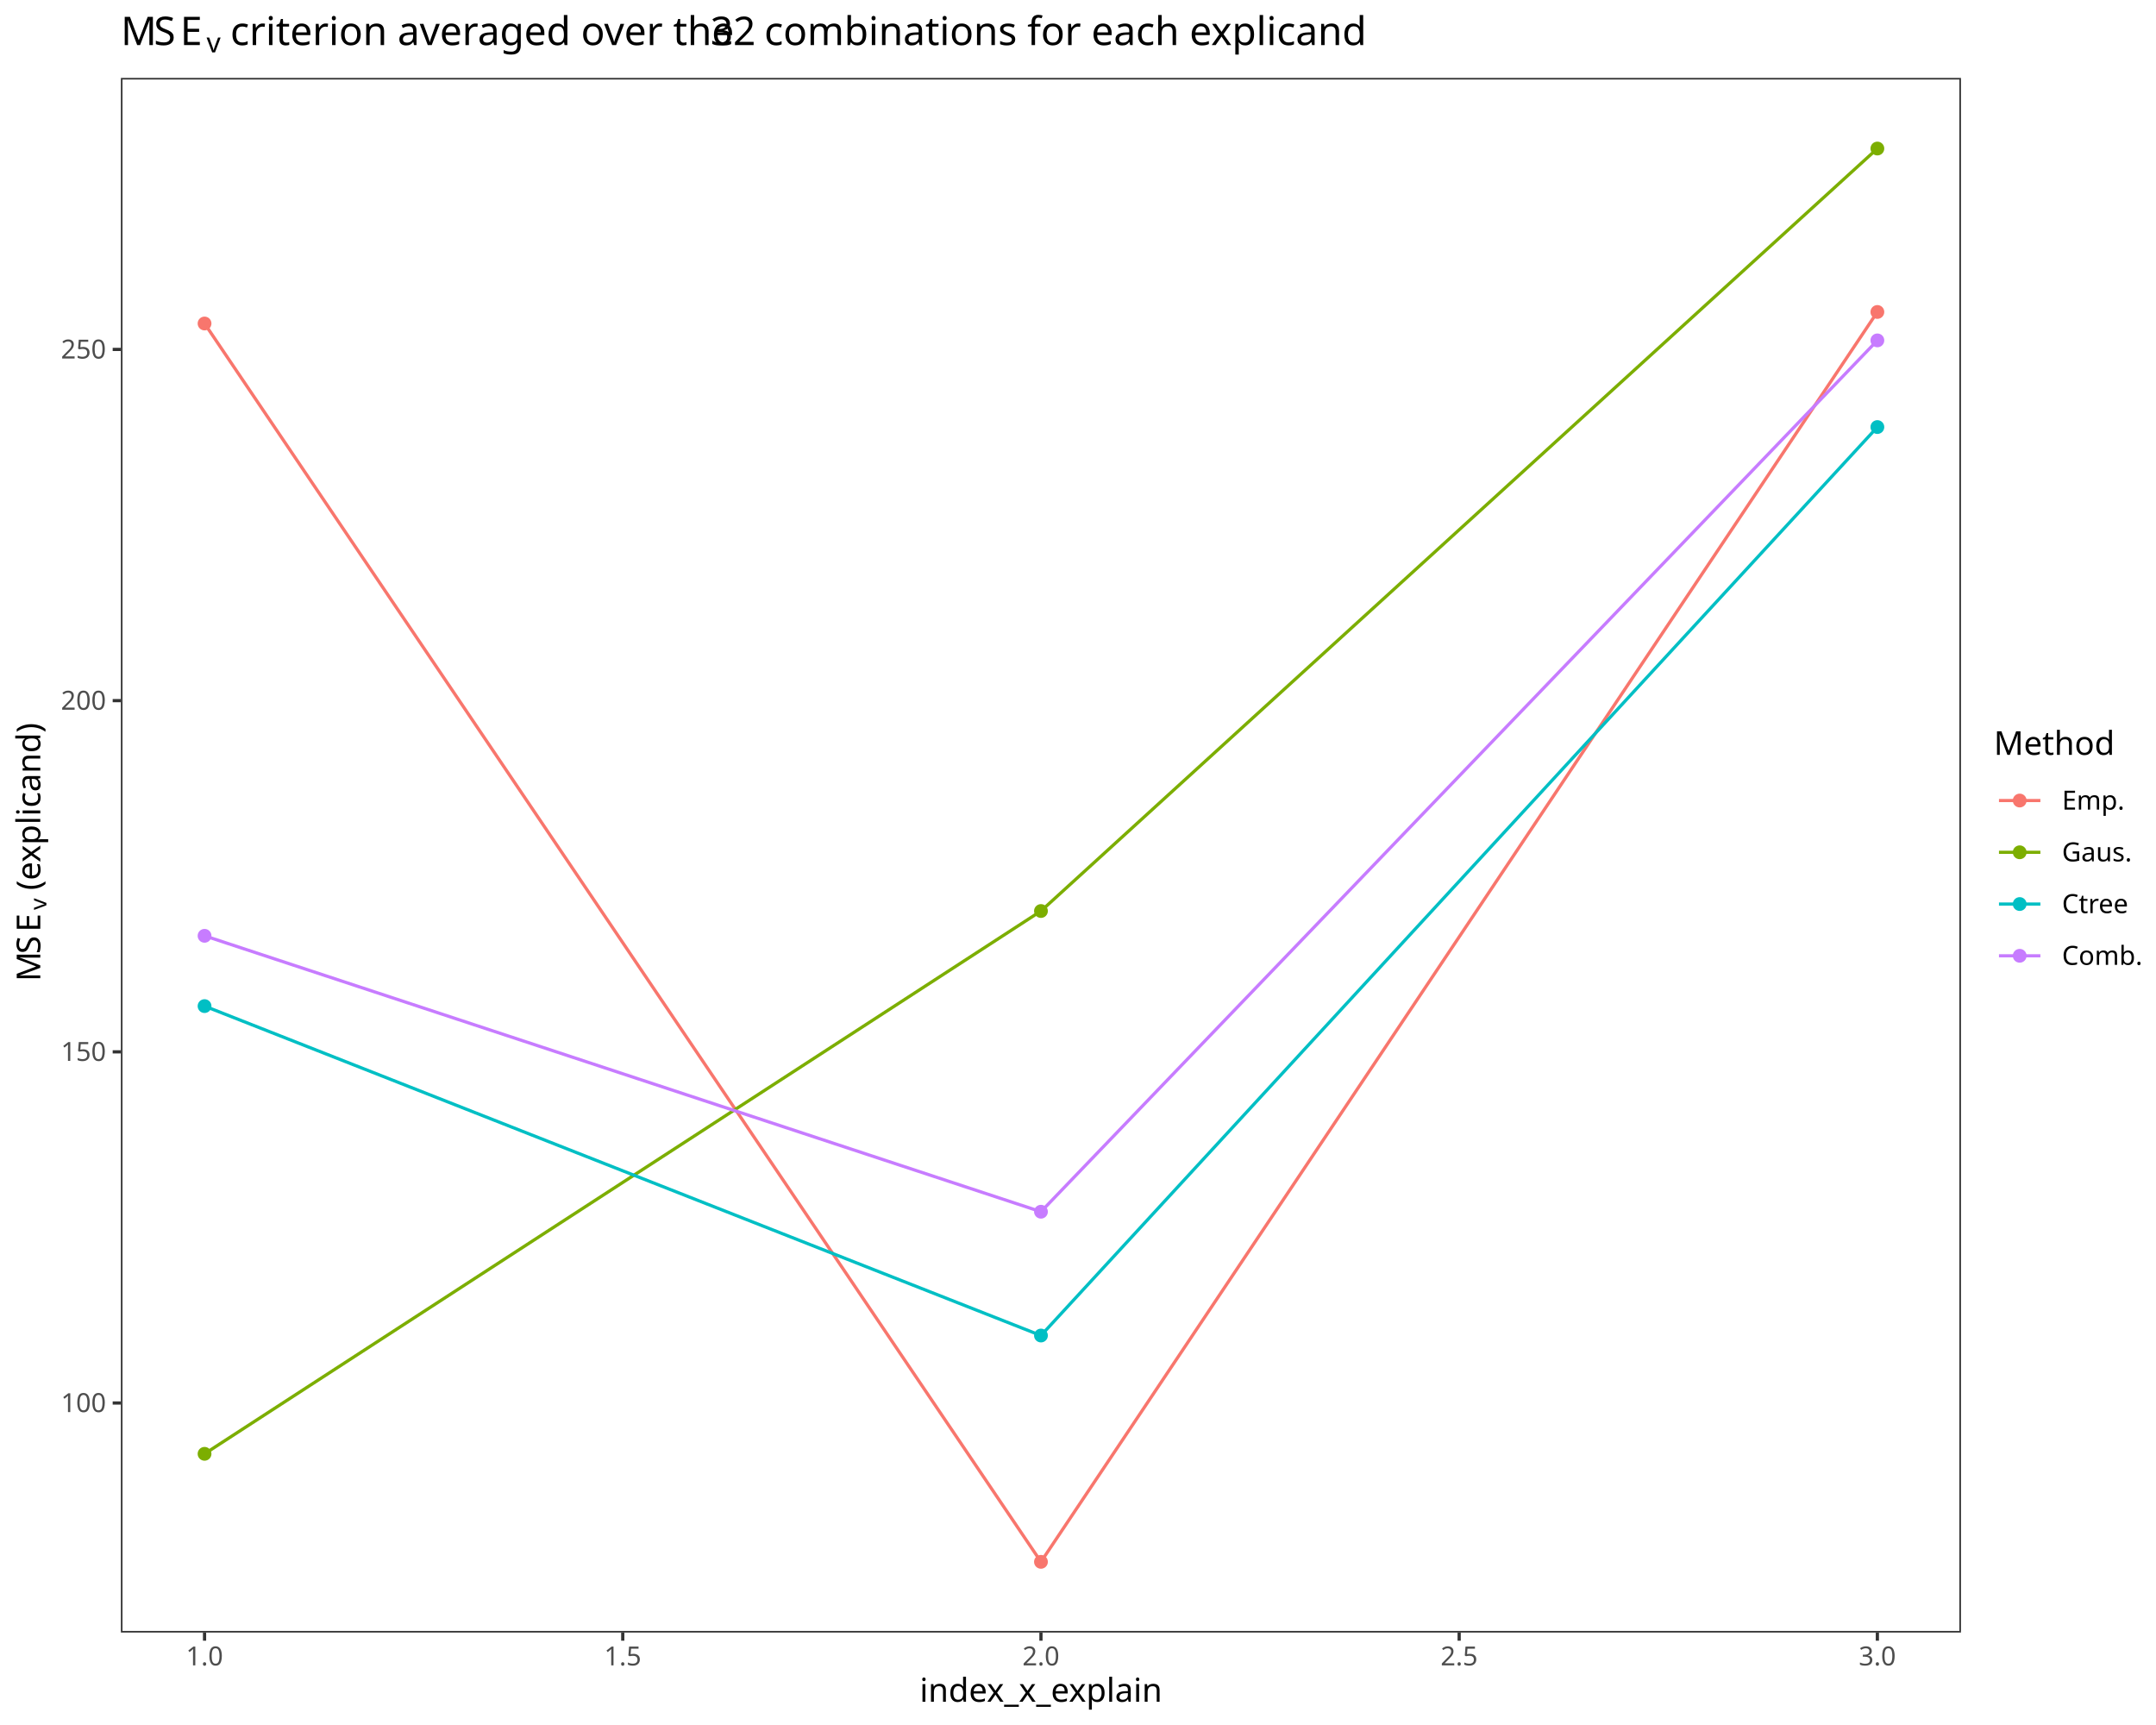
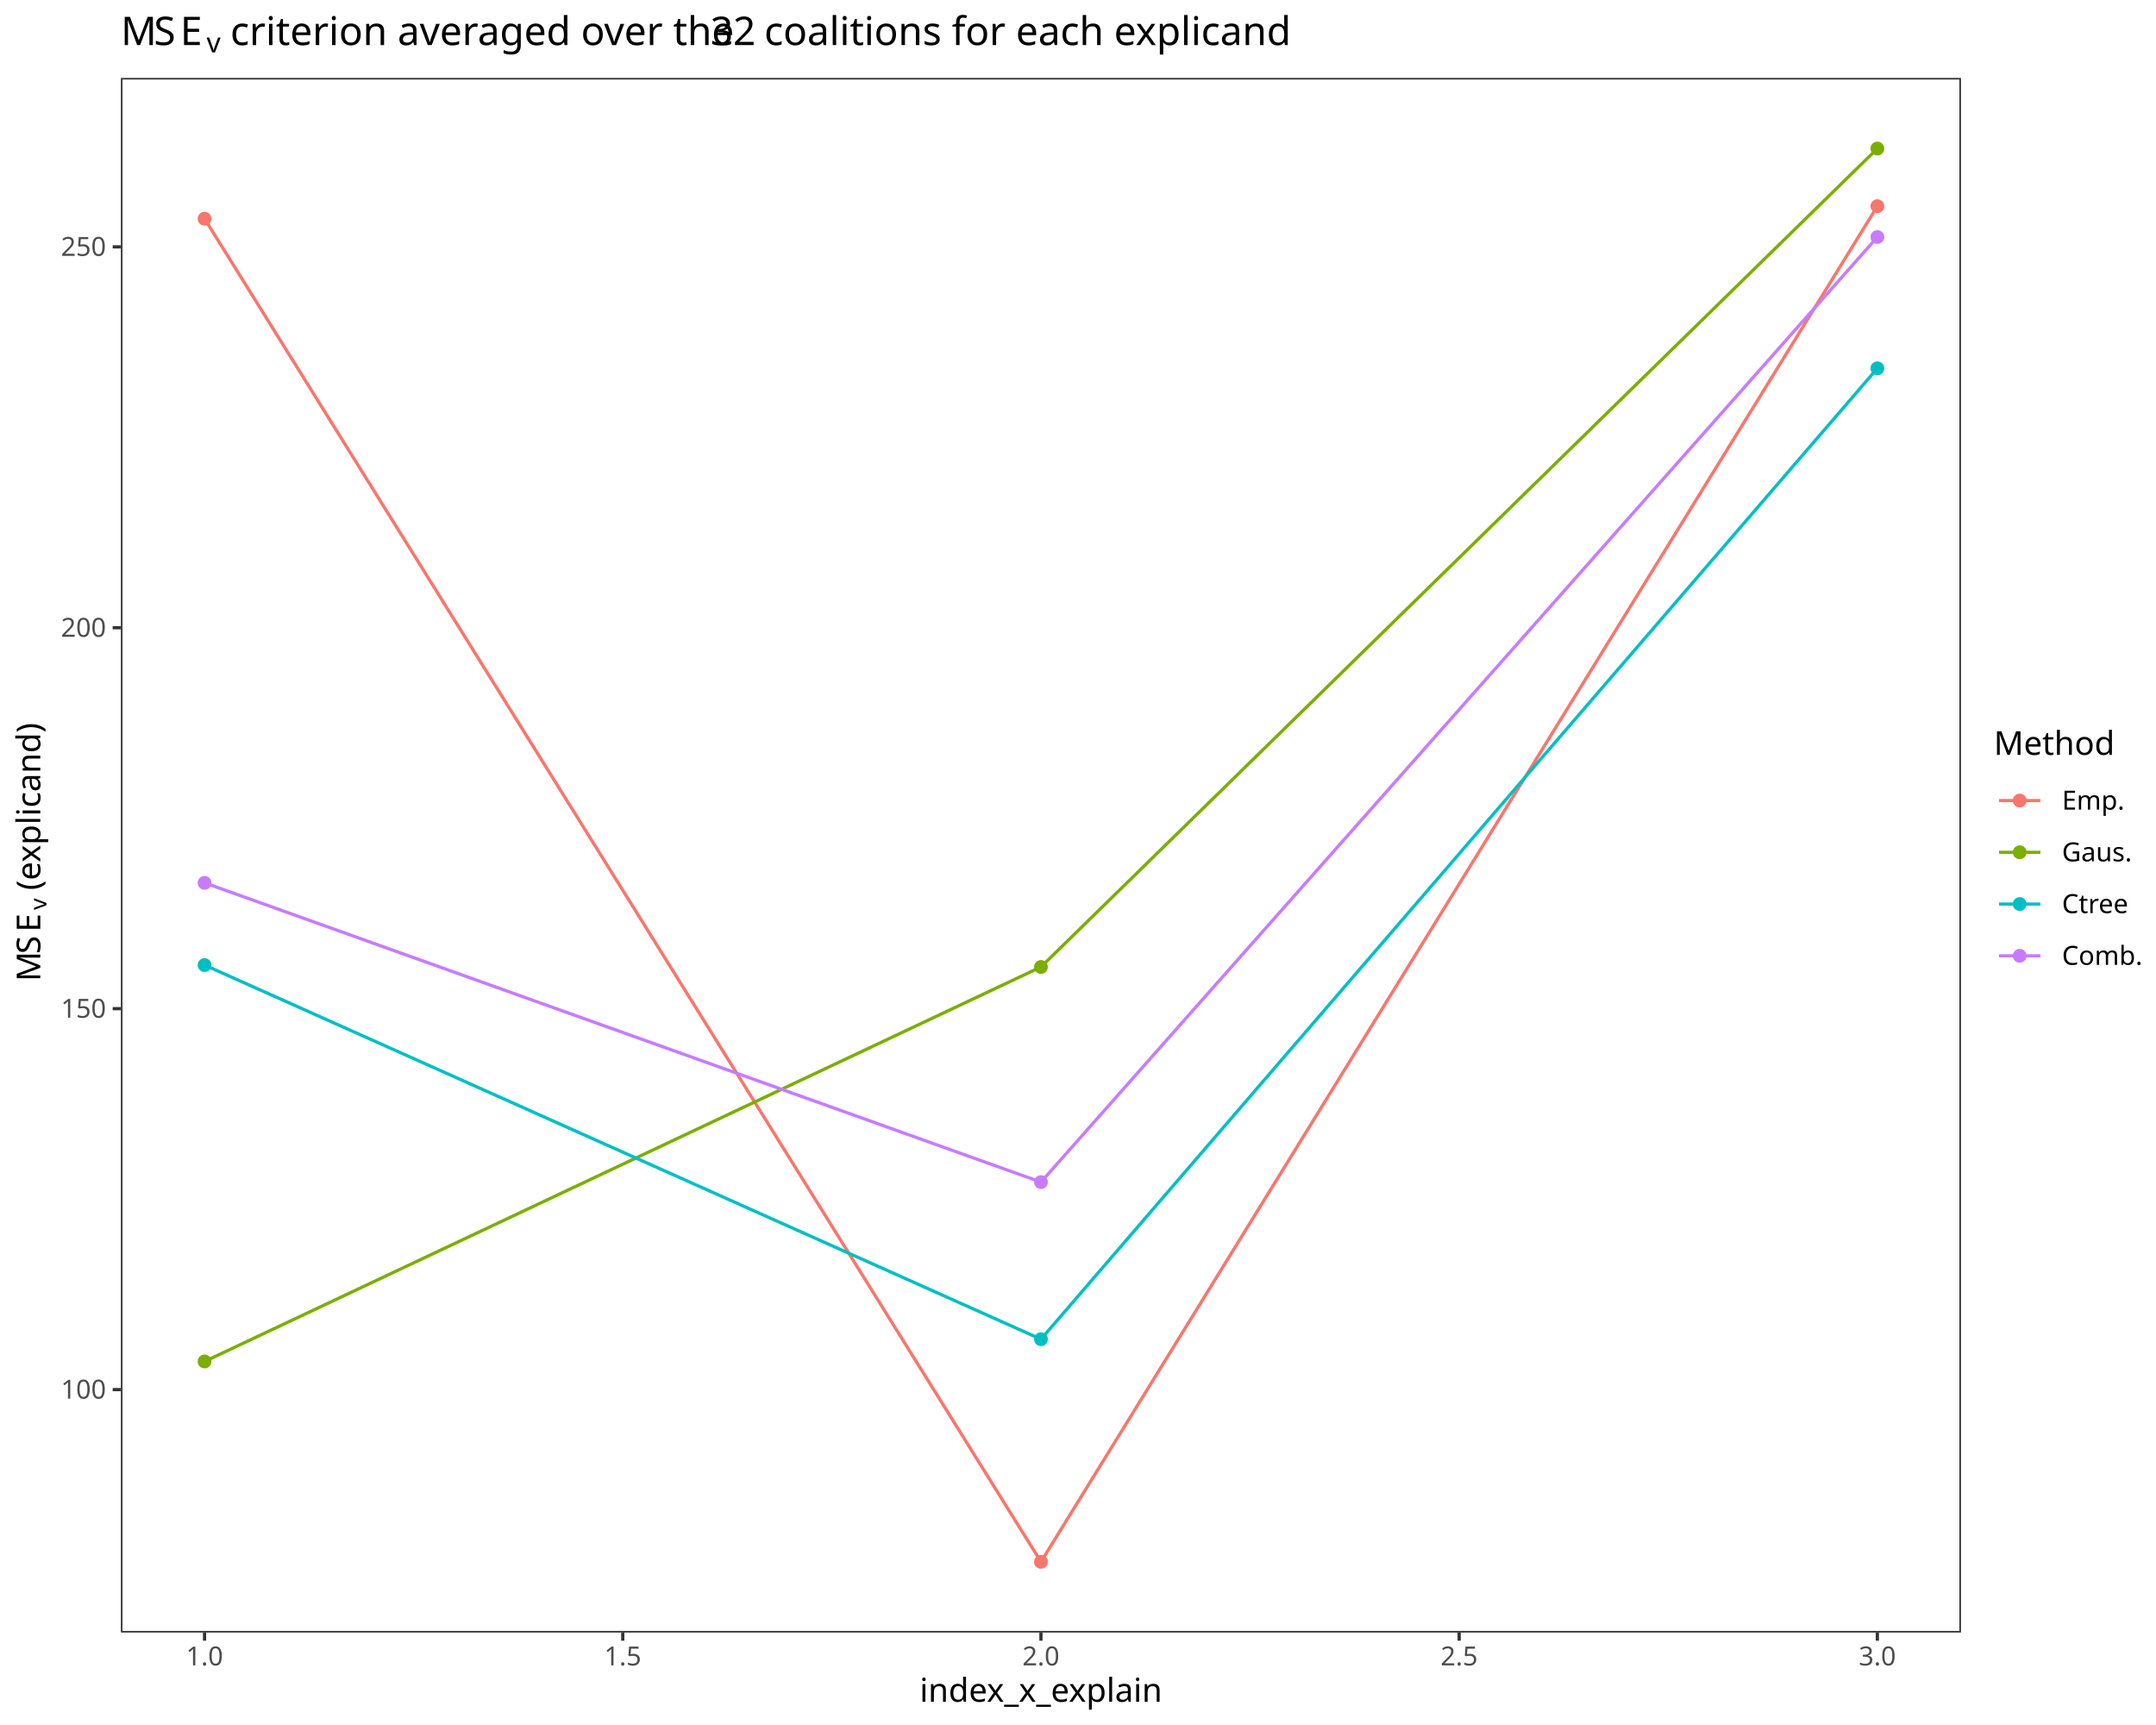
<svg xmlns="http://www.w3.org/2000/svg" class="svglite" data-engine-version="2.0" width="720.00pt" height="576.00pt" viewBox="0 0 720.00 576.00">
  <defs>
    <style type="text/css">
    .svglite line, .svglite polyline, .svglite polygon, .svglite path, .svglite rect, .svglite circle {
      fill: none;
      stroke: #000000;
      stroke-linecap: round;
      stroke-linejoin: round;
      stroke-miterlimit: 10.00;
    }
  </style>
  </defs>
  <rect width="100%" height="100%" style="stroke: none; fill: #FFFFFF;" />
  <defs>
    <clipPath id="cpMC4wMHw3MjAuMDB8MC4wMHw1NzYuMDA=">
      <rect x="0.00" y="0.00" width="720.00" height="576.00" />
    </clipPath>
  </defs>
  <g clip-path="url(#cpMC4wMHw3MjAuMDB8MC4wMHw1NzYuMDA=)">
    <rect x="0.00" y="0.00" width="720.00" height="576.00" style="stroke-width: 1.07; stroke: #FFFFFF; fill: #FFFFFF;" />
  </g>
  <defs>
    <clipPath id="cpNDAuMzd8NjU0Ljg4fDI2LjAxfDU0NS4xMQ==">
      <rect x="40.37" y="26.01" width="614.50" height="519.11" />
    </clipPath>
  </defs>
  <g clip-path="url(#cpNDAuMzd8NjU0Ljg4fDI2LjAxfDU0NS4xMQ==)">
    <rect x="40.37" y="26.01" width="614.50" height="519.11" style="stroke-width: 1.07; stroke: none; fill: #FFFFFF;" />
-     <circle cx="68.31" cy="108.02" r="1.95" style="stroke-width: 0.71; stroke: #F8766D; fill: #F8766D;" />
+     <circle cx="68.31" cy="73.03" r="1.95" style="stroke-width: 0.71; stroke: #F8766D; fill: #F8766D;" />
    <circle cx="347.63" cy="521.52" r="1.95" style="stroke-width: 0.71; stroke: #F8766D; fill: #F8766D;" />
-     <circle cx="626.95" cy="104.17" r="1.95" style="stroke-width: 0.71; stroke: #F8766D; fill: #F8766D;" />
-     <circle cx="68.31" cy="485.45" r="1.95" style="stroke-width: 0.71; stroke: #7CAE00; fill: #7CAE00;" />
-     <circle cx="347.63" cy="304.20" r="1.95" style="stroke-width: 0.71; stroke: #7CAE00; fill: #7CAE00;" />
+     <circle cx="626.95" cy="68.85" r="1.95" style="stroke-width: 0.71; stroke: #F8766D; fill: #F8766D;" />
+     <circle cx="68.31" cy="454.61" r="1.95" style="stroke-width: 0.71; stroke: #7CAE00; fill: #7CAE00;" />
+     <circle cx="347.63" cy="322.88" r="1.95" style="stroke-width: 0.71; stroke: #7CAE00; fill: #7CAE00;" />
    <circle cx="626.95" cy="49.60" r="1.95" style="stroke-width: 0.71; stroke: #7CAE00; fill: #7CAE00;" />
-     <circle cx="68.31" cy="335.95" r="1.95" style="stroke-width: 0.71; stroke: #00BFC4; fill: #00BFC4;" />
-     <circle cx="347.63" cy="445.95" r="1.95" style="stroke-width: 0.71; stroke: #00BFC4; fill: #00BFC4;" />
-     <circle cx="626.95" cy="142.60" r="1.95" style="stroke-width: 0.71; stroke: #00BFC4; fill: #00BFC4;" />
-     <circle cx="68.31" cy="312.48" r="1.95" style="stroke-width: 0.71; stroke: #C77CFF; fill: #C77CFF;" />
-     <circle cx="347.63" cy="404.61" r="1.95" style="stroke-width: 0.71; stroke: #C77CFF; fill: #C77CFF;" />
-     <circle cx="626.95" cy="113.66" r="1.95" style="stroke-width: 0.71; stroke: #C77CFF; fill: #C77CFF;" />
-     <polyline points="68.31,108.02 347.63,521.52 626.95,104.17 " style="stroke-width: 1.07; stroke: #F8766D; stroke-linecap: butt;" />
-     <polyline points="68.31,485.45 347.63,304.20 626.95,49.60 " style="stroke-width: 1.07; stroke: #7CAE00; stroke-linecap: butt;" />
-     <polyline points="68.31,335.95 347.63,445.95 626.95,142.60 " style="stroke-width: 1.07; stroke: #00BFC4; stroke-linecap: butt;" />
-     <polyline points="68.31,312.48 347.63,404.61 626.95,113.66 " style="stroke-width: 1.07; stroke: #C77CFF; stroke-linecap: butt;" />
+     <circle cx="68.31" cy="322.25" r="1.95" style="stroke-width: 0.71; stroke: #00BFC4; fill: #00BFC4;" />
+     <circle cx="347.63" cy="447.18" r="1.95" style="stroke-width: 0.71; stroke: #00BFC4; fill: #00BFC4;" />
+     <circle cx="626.95" cy="122.99" r="1.95" style="stroke-width: 0.71; stroke: #00BFC4; fill: #00BFC4;" />
+     <circle cx="68.31" cy="294.79" r="1.95" style="stroke-width: 0.71; stroke: #C77CFF; fill: #C77CFF;" />
+     <circle cx="347.63" cy="394.72" r="1.95" style="stroke-width: 0.71; stroke: #C77CFF; fill: #C77CFF;" />
+     <circle cx="626.95" cy="79.15" r="1.95" style="stroke-width: 0.71; stroke: #C77CFF; fill: #C77CFF;" />
+     <polyline points="68.31,73.03 347.63,521.52 626.95,68.85 " style="stroke-width: 1.07; stroke: #F8766D; stroke-linecap: butt;" />
+     <polyline points="68.31,454.61 347.63,322.88 626.95,49.60 " style="stroke-width: 1.07; stroke: #7CAE00; stroke-linecap: butt;" />
+     <polyline points="68.31,322.25 347.63,447.18 626.95,122.99 " style="stroke-width: 1.07; stroke: #00BFC4; stroke-linecap: butt;" />
+     <polyline points="68.31,294.79 347.63,394.72 626.95,79.15 " style="stroke-width: 1.07; stroke: #C77CFF; stroke-linecap: butt;" />
    <rect x="40.37" y="26.01" width="614.50" height="519.11" style="stroke-width: 1.07; stroke: #333333;" />
  </g>
  <g clip-path="url(#cpMC4wMHw3MjAuMDB8MC4wMHw1NzYuMDA=)">
-     <text x="35.44" y="471.51" text-anchor="end" style="font-size: 8.80px; fill: #4D4D4D; font-family: sans;" textLength="14.68px" lengthAdjust="spacingAndGlyphs">100</text>
-     <text x="35.44" y="354.24" text-anchor="end" style="font-size: 8.80px; fill: #4D4D4D; font-family: sans;" textLength="14.68px" lengthAdjust="spacingAndGlyphs">150</text>
-     <text x="35.44" y="236.98" text-anchor="end" style="font-size: 8.80px; fill: #4D4D4D; font-family: sans;" textLength="14.68px" lengthAdjust="spacingAndGlyphs">200</text>
-     <text x="35.44" y="119.71" text-anchor="end" style="font-size: 8.80px; fill: #4D4D4D; font-family: sans;" textLength="14.68px" lengthAdjust="spacingAndGlyphs">250</text>
-     <polyline points="37.63,468.48 40.37,468.48 " style="stroke-width: 1.07; stroke: #333333; stroke-linecap: butt;" />
-     <polyline points="37.63,351.22 40.37,351.22 " style="stroke-width: 1.07; stroke: #333333; stroke-linecap: butt;" />
-     <polyline points="37.63,233.95 40.37,233.95 " style="stroke-width: 1.07; stroke: #333333; stroke-linecap: butt;" />
-     <polyline points="37.63,116.68 40.37,116.68 " style="stroke-width: 1.07; stroke: #333333; stroke-linecap: butt;" />
+     <text x="35.44" y="467.02" text-anchor="end" style="font-size: 8.80px; fill: #4D4D4D; font-family: sans;" textLength="14.68px" lengthAdjust="spacingAndGlyphs">100</text>
+     <text x="35.44" y="339.83" text-anchor="end" style="font-size: 8.80px; fill: #4D4D4D; font-family: sans;" textLength="14.68px" lengthAdjust="spacingAndGlyphs">150</text>
+     <text x="35.44" y="212.64" text-anchor="end" style="font-size: 8.80px; fill: #4D4D4D; font-family: sans;" textLength="14.68px" lengthAdjust="spacingAndGlyphs">200</text>
+     <text x="35.44" y="85.44" text-anchor="end" style="font-size: 8.80px; fill: #4D4D4D; font-family: sans;" textLength="14.68px" lengthAdjust="spacingAndGlyphs">250</text>
+     <polyline points="37.63,464.00 40.37,464.00 " style="stroke-width: 1.07; stroke: #333333; stroke-linecap: butt;" />
+     <polyline points="37.63,336.80 40.37,336.80 " style="stroke-width: 1.07; stroke: #333333; stroke-linecap: butt;" />
+     <polyline points="37.63,209.61 40.37,209.61 " style="stroke-width: 1.07; stroke: #333333; stroke-linecap: butt;" />
+     <polyline points="37.63,82.42 40.37,82.42 " style="stroke-width: 1.07; stroke: #333333; stroke-linecap: butt;" />
    <polyline points="68.31,547.85 68.31,545.11 " style="stroke-width: 1.07; stroke: #333333; stroke-linecap: butt;" />
    <polyline points="207.97,547.85 207.97,545.11 " style="stroke-width: 1.07; stroke: #333333; stroke-linecap: butt;" />
    <polyline points="347.63,547.85 347.63,545.11 " style="stroke-width: 1.07; stroke: #333333; stroke-linecap: butt;" />
    <polyline points="487.29,547.85 487.29,545.11 " style="stroke-width: 1.07; stroke: #333333; stroke-linecap: butt;" />
    <polyline points="626.95,547.85 626.95,545.11 " style="stroke-width: 1.07; stroke: #333333; stroke-linecap: butt;" />
    <text x="68.31" y="556.10" text-anchor="middle" style="font-size: 8.80px; fill: #4D4D4D; font-family: sans;" textLength="12.23px" lengthAdjust="spacingAndGlyphs">1.0</text>
    <text x="207.97" y="556.10" text-anchor="middle" style="font-size: 8.80px; fill: #4D4D4D; font-family: sans;" textLength="12.23px" lengthAdjust="spacingAndGlyphs">1.5</text>
    <text x="347.63" y="556.10" text-anchor="middle" style="font-size: 8.80px; fill: #4D4D4D; font-family: sans;" textLength="12.23px" lengthAdjust="spacingAndGlyphs">2.0</text>
    <text x="487.29" y="556.10" text-anchor="middle" style="font-size: 8.80px; fill: #4D4D4D; font-family: sans;" textLength="12.23px" lengthAdjust="spacingAndGlyphs">2.5</text>
    <text x="626.95" y="556.10" text-anchor="middle" style="font-size: 8.80px; fill: #4D4D4D; font-family: sans;" textLength="12.23px" lengthAdjust="spacingAndGlyphs">3.0</text>
    <text x="347.63" y="568.24" text-anchor="middle" style="font-size: 11.00px; font-family: sans;" textLength="78.90px" lengthAdjust="spacingAndGlyphs">index_x_explain</text>
    <text transform="translate(13.45,327.69) rotate(-90)" style="font-size: 11.00px; font-family: sans;" textLength="9.17px" lengthAdjust="spacingAndGlyphs">M</text>
    <text transform="translate(13.45,318.52) rotate(-90)" style="font-size: 11.00px; font-family: sans;" textLength="7.34px" lengthAdjust="spacingAndGlyphs">S</text>
    <text transform="translate(13.45,311.18) rotate(-90)" style="font-size: 11.00px; font-family: sans;" textLength="7.34px" lengthAdjust="spacingAndGlyphs">E</text>
    <text transform="translate(15.49,303.84) rotate(-90)" style="font-size: 7.70px; font-family: sans;" textLength="3.85px" lengthAdjust="spacingAndGlyphs">v</text>
    <text transform="translate(13.45,299.99) rotate(-90)" style="font-size: 11.00px; font-family: sans;" textLength="2.75px" lengthAdjust="spacingAndGlyphs"> </text>
    <text transform="translate(13.45,297.24) rotate(-90)" style="font-size: 11.00px; font-family: sans;" textLength="53.81px" lengthAdjust="spacingAndGlyphs">(explicand)</text>
    <rect x="665.84" y="243.33" width="48.68" height="84.45" style="stroke-width: 1.07; stroke: none; fill: #FFFFFF;" />
    <text x="665.84" y="252.05" style="font-size: 11.00px; font-family: sans;" textLength="36.70px" lengthAdjust="spacingAndGlyphs">Method</text>
    <rect x="665.84" y="258.67" width="17.28" height="17.28" style="stroke-width: 1.07; stroke: none; fill: #FFFFFF;" />
    <circle cx="674.48" cy="267.31" r="1.95" style="stroke-width: 0.71; stroke: #F8766D; fill: #F8766D;" />
    <line x1="667.56" y1="267.31" x2="681.39" y2="267.31" style="stroke-width: 1.07; stroke: #F8766D; stroke-linecap: butt;" />
    <rect x="665.84" y="275.95" width="17.28" height="17.28" style="stroke-width: 1.07; stroke: none; fill: #FFFFFF;" />
    <circle cx="674.48" cy="284.59" r="1.95" style="stroke-width: 0.71; stroke: #7CAE00; fill: #7CAE00;" />
    <line x1="667.56" y1="284.59" x2="681.39" y2="284.59" style="stroke-width: 1.07; stroke: #7CAE00; stroke-linecap: butt;" />
    <rect x="665.84" y="293.23" width="17.28" height="17.28" style="stroke-width: 1.07; stroke: none; fill: #FFFFFF;" />
    <circle cx="674.48" cy="301.87" r="1.95" style="stroke-width: 0.71; stroke: #00BFC4; fill: #00BFC4;" />
    <line x1="667.56" y1="301.87" x2="681.39" y2="301.87" style="stroke-width: 1.07; stroke: #00BFC4; stroke-linecap: butt;" />
    <rect x="665.84" y="310.51" width="17.28" height="17.28" style="stroke-width: 1.07; stroke: none; fill: #FFFFFF;" />
    <circle cx="674.48" cy="319.15" r="1.95" style="stroke-width: 0.71; stroke: #C77CFF; fill: #C77CFF;" />
    <line x1="667.56" y1="319.15" x2="681.39" y2="319.15" style="stroke-width: 1.07; stroke: #C77CFF; stroke-linecap: butt;" />
    <text x="688.60" y="270.33" style="font-size: 8.80px; font-family: sans;" textLength="20.54px" lengthAdjust="spacingAndGlyphs">Emp.</text>
    <text x="688.60" y="287.61" style="font-size: 8.80px; font-family: sans;" textLength="23.49px" lengthAdjust="spacingAndGlyphs">Gaus.</text>
    <text x="688.60" y="304.89" style="font-size: 8.80px; font-family: sans;" textLength="21.52px" lengthAdjust="spacingAndGlyphs">Ctree</text>
    <text x="688.60" y="322.17" style="font-size: 8.80px; font-family: sans;" textLength="25.92px" lengthAdjust="spacingAndGlyphs">Comb.</text>
    <text x="40.37" y="15.05" style="font-size: 13.20px; font-family: sans;" textLength="11.00px" lengthAdjust="spacingAndGlyphs">M</text>
    <text x="51.38" y="15.05" style="font-size: 13.20px; font-family: sans;" textLength="8.81px" lengthAdjust="spacingAndGlyphs">S</text>
    <text x="60.18" y="15.05" style="font-size: 13.20px; font-family: sans;" textLength="8.81px" lengthAdjust="spacingAndGlyphs">E</text>
    <text x="68.99" y="17.49" style="font-size: 9.24px; font-family: sans;" textLength="4.62px" lengthAdjust="spacingAndGlyphs">v</text>
    <text x="73.61" y="15.05" style="font-size: 13.20px; font-family: sans;" textLength="3.30px" lengthAdjust="spacingAndGlyphs"> </text>
    <text x="76.92" y="15.05" style="font-size: 13.20px; font-family: sans;" textLength="157.04px" lengthAdjust="spacingAndGlyphs">criterion averaged over the</text>
    <text x="233.95" y="15.05" style="font-size: 13.20px; font-family: sans;" textLength="3.30px" lengthAdjust="spacingAndGlyphs"> </text>
    <text x="237.26" y="15.05" style="font-size: 13.20px; font-family: sans;" textLength="14.68px" lengthAdjust="spacingAndGlyphs">32</text>
    <text x="251.94" y="15.05" style="font-size: 13.20px; font-family: sans;" textLength="3.30px" lengthAdjust="spacingAndGlyphs"> </text>
-     <text x="255.24" y="15.05" style="font-size: 13.20px; font-family: sans;" textLength="188.61px" lengthAdjust="spacingAndGlyphs">combinations for each explicand</text>
+     <text x="255.24" y="15.05" style="font-size: 13.20px; font-family: sans;" textLength="165.85px" lengthAdjust="spacingAndGlyphs">coalitions for each explicand</text>
  </g>
</svg>
